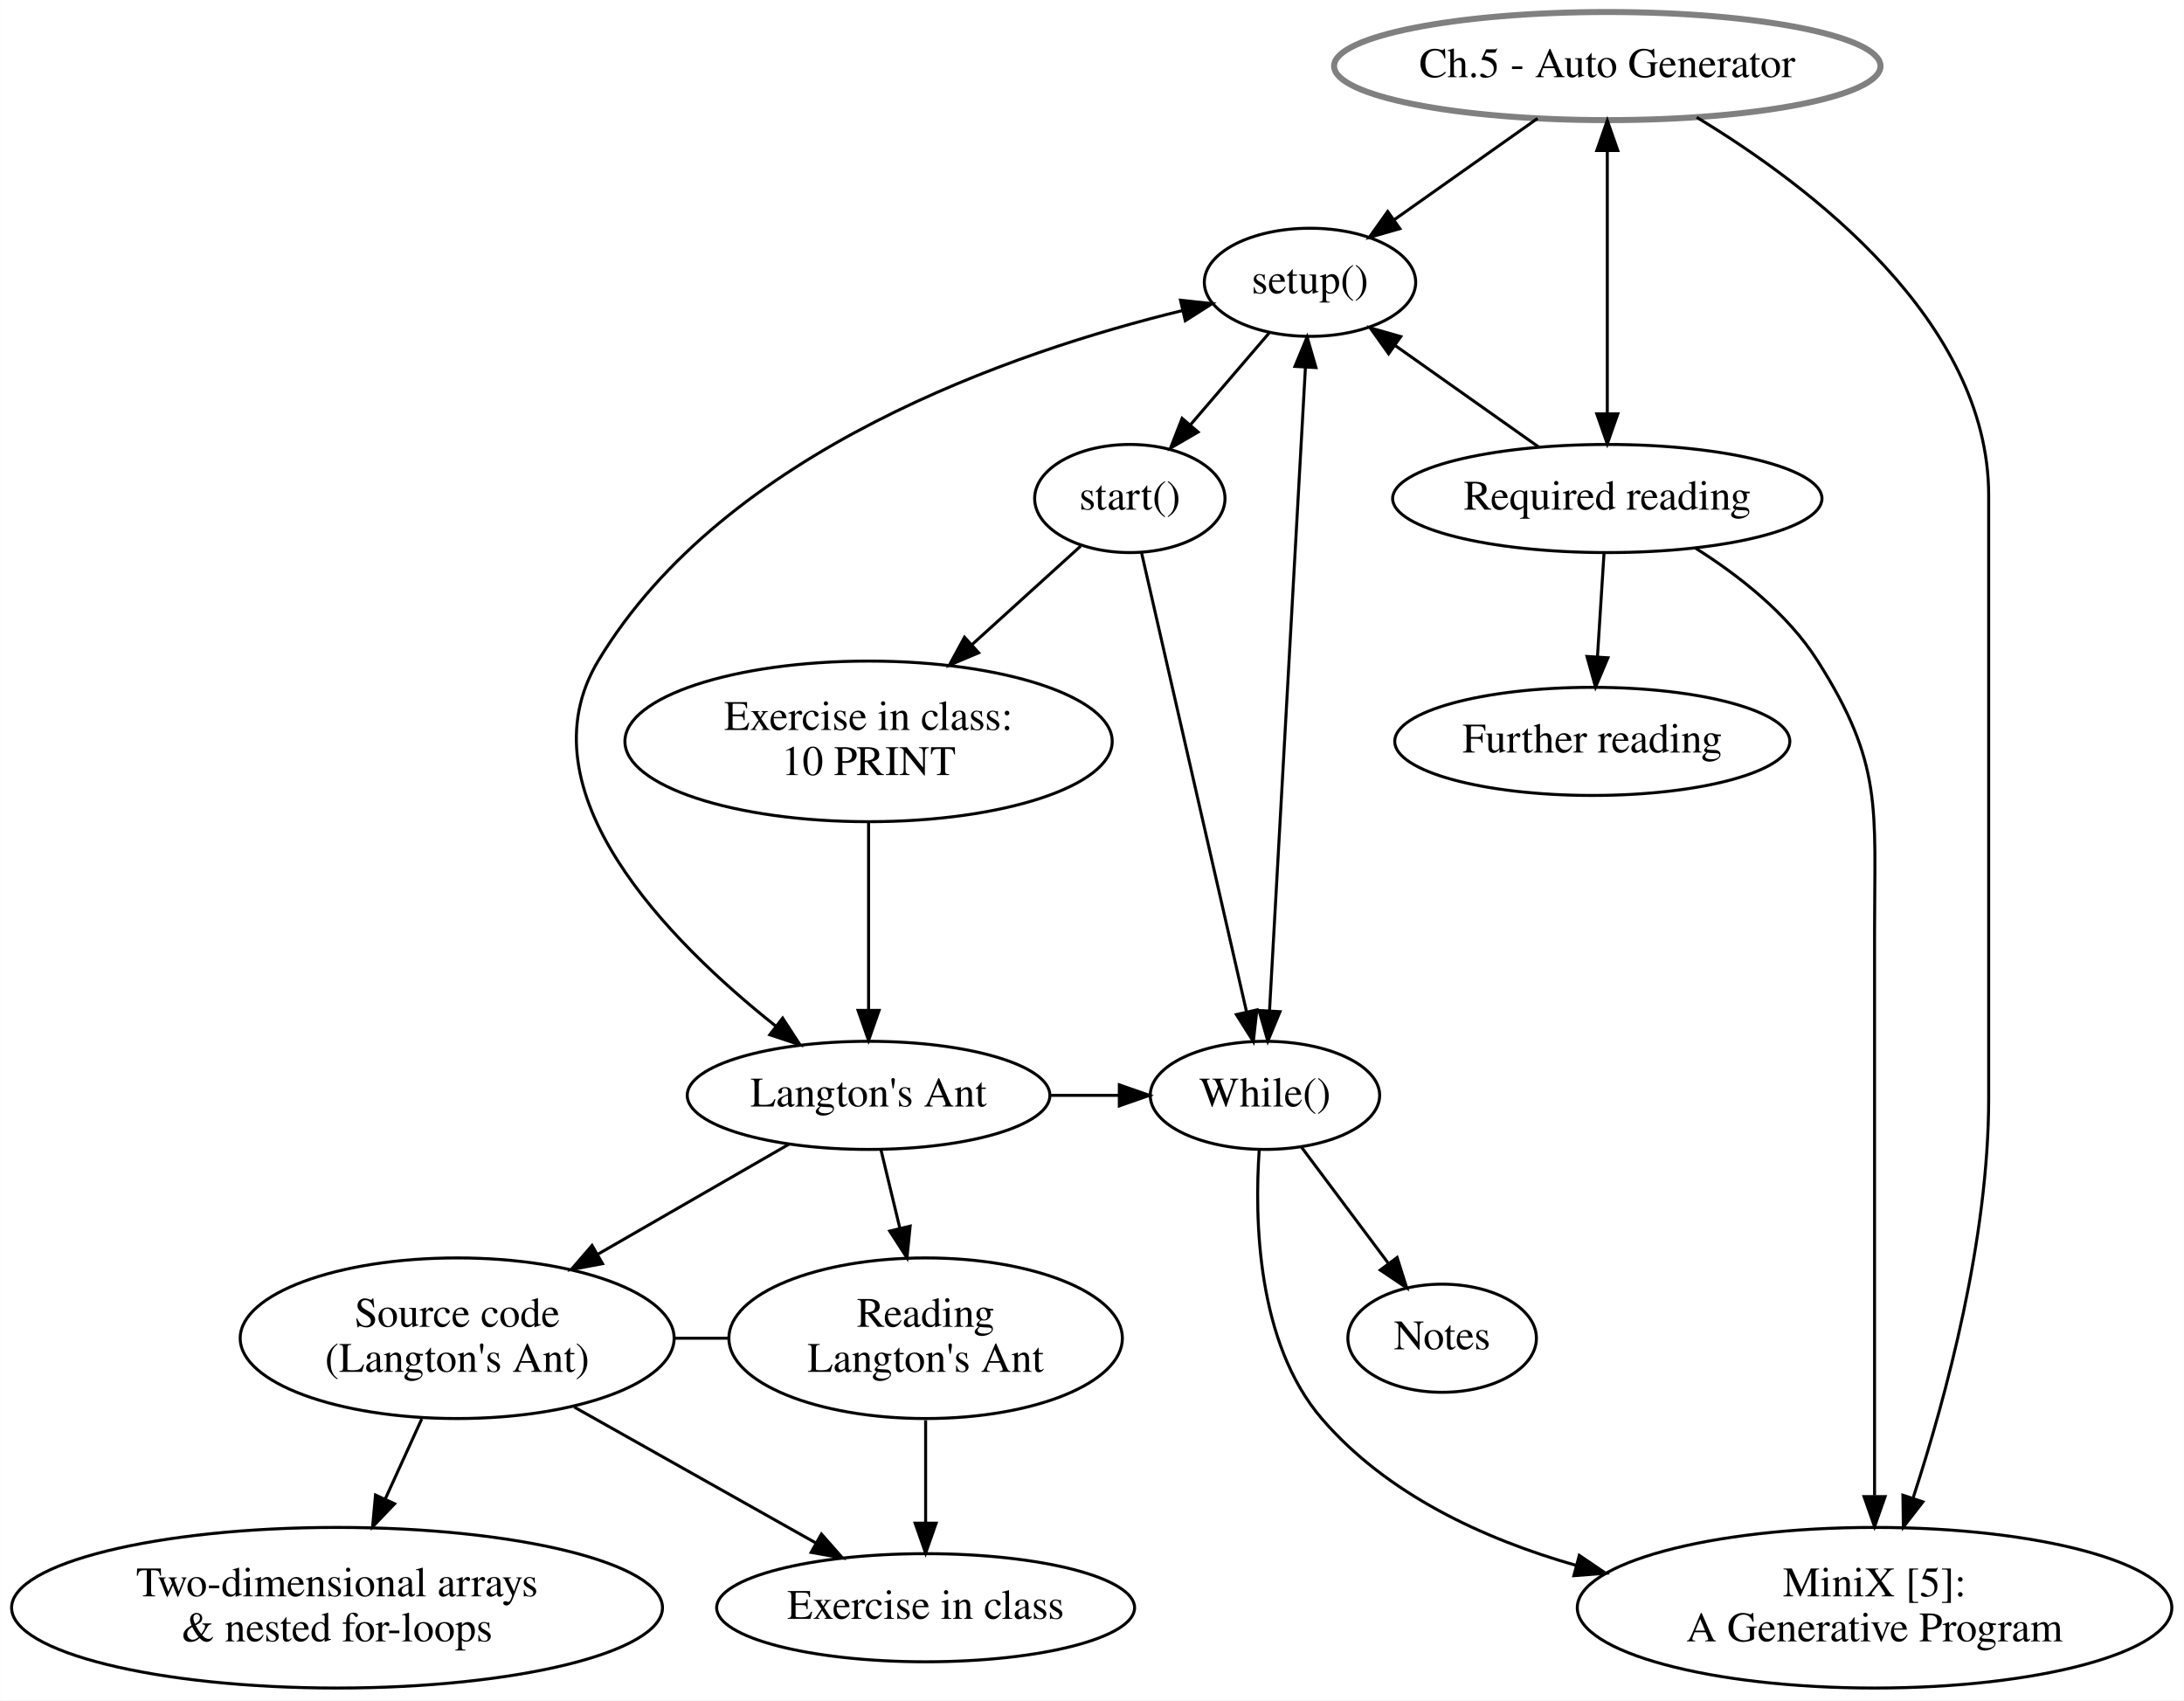
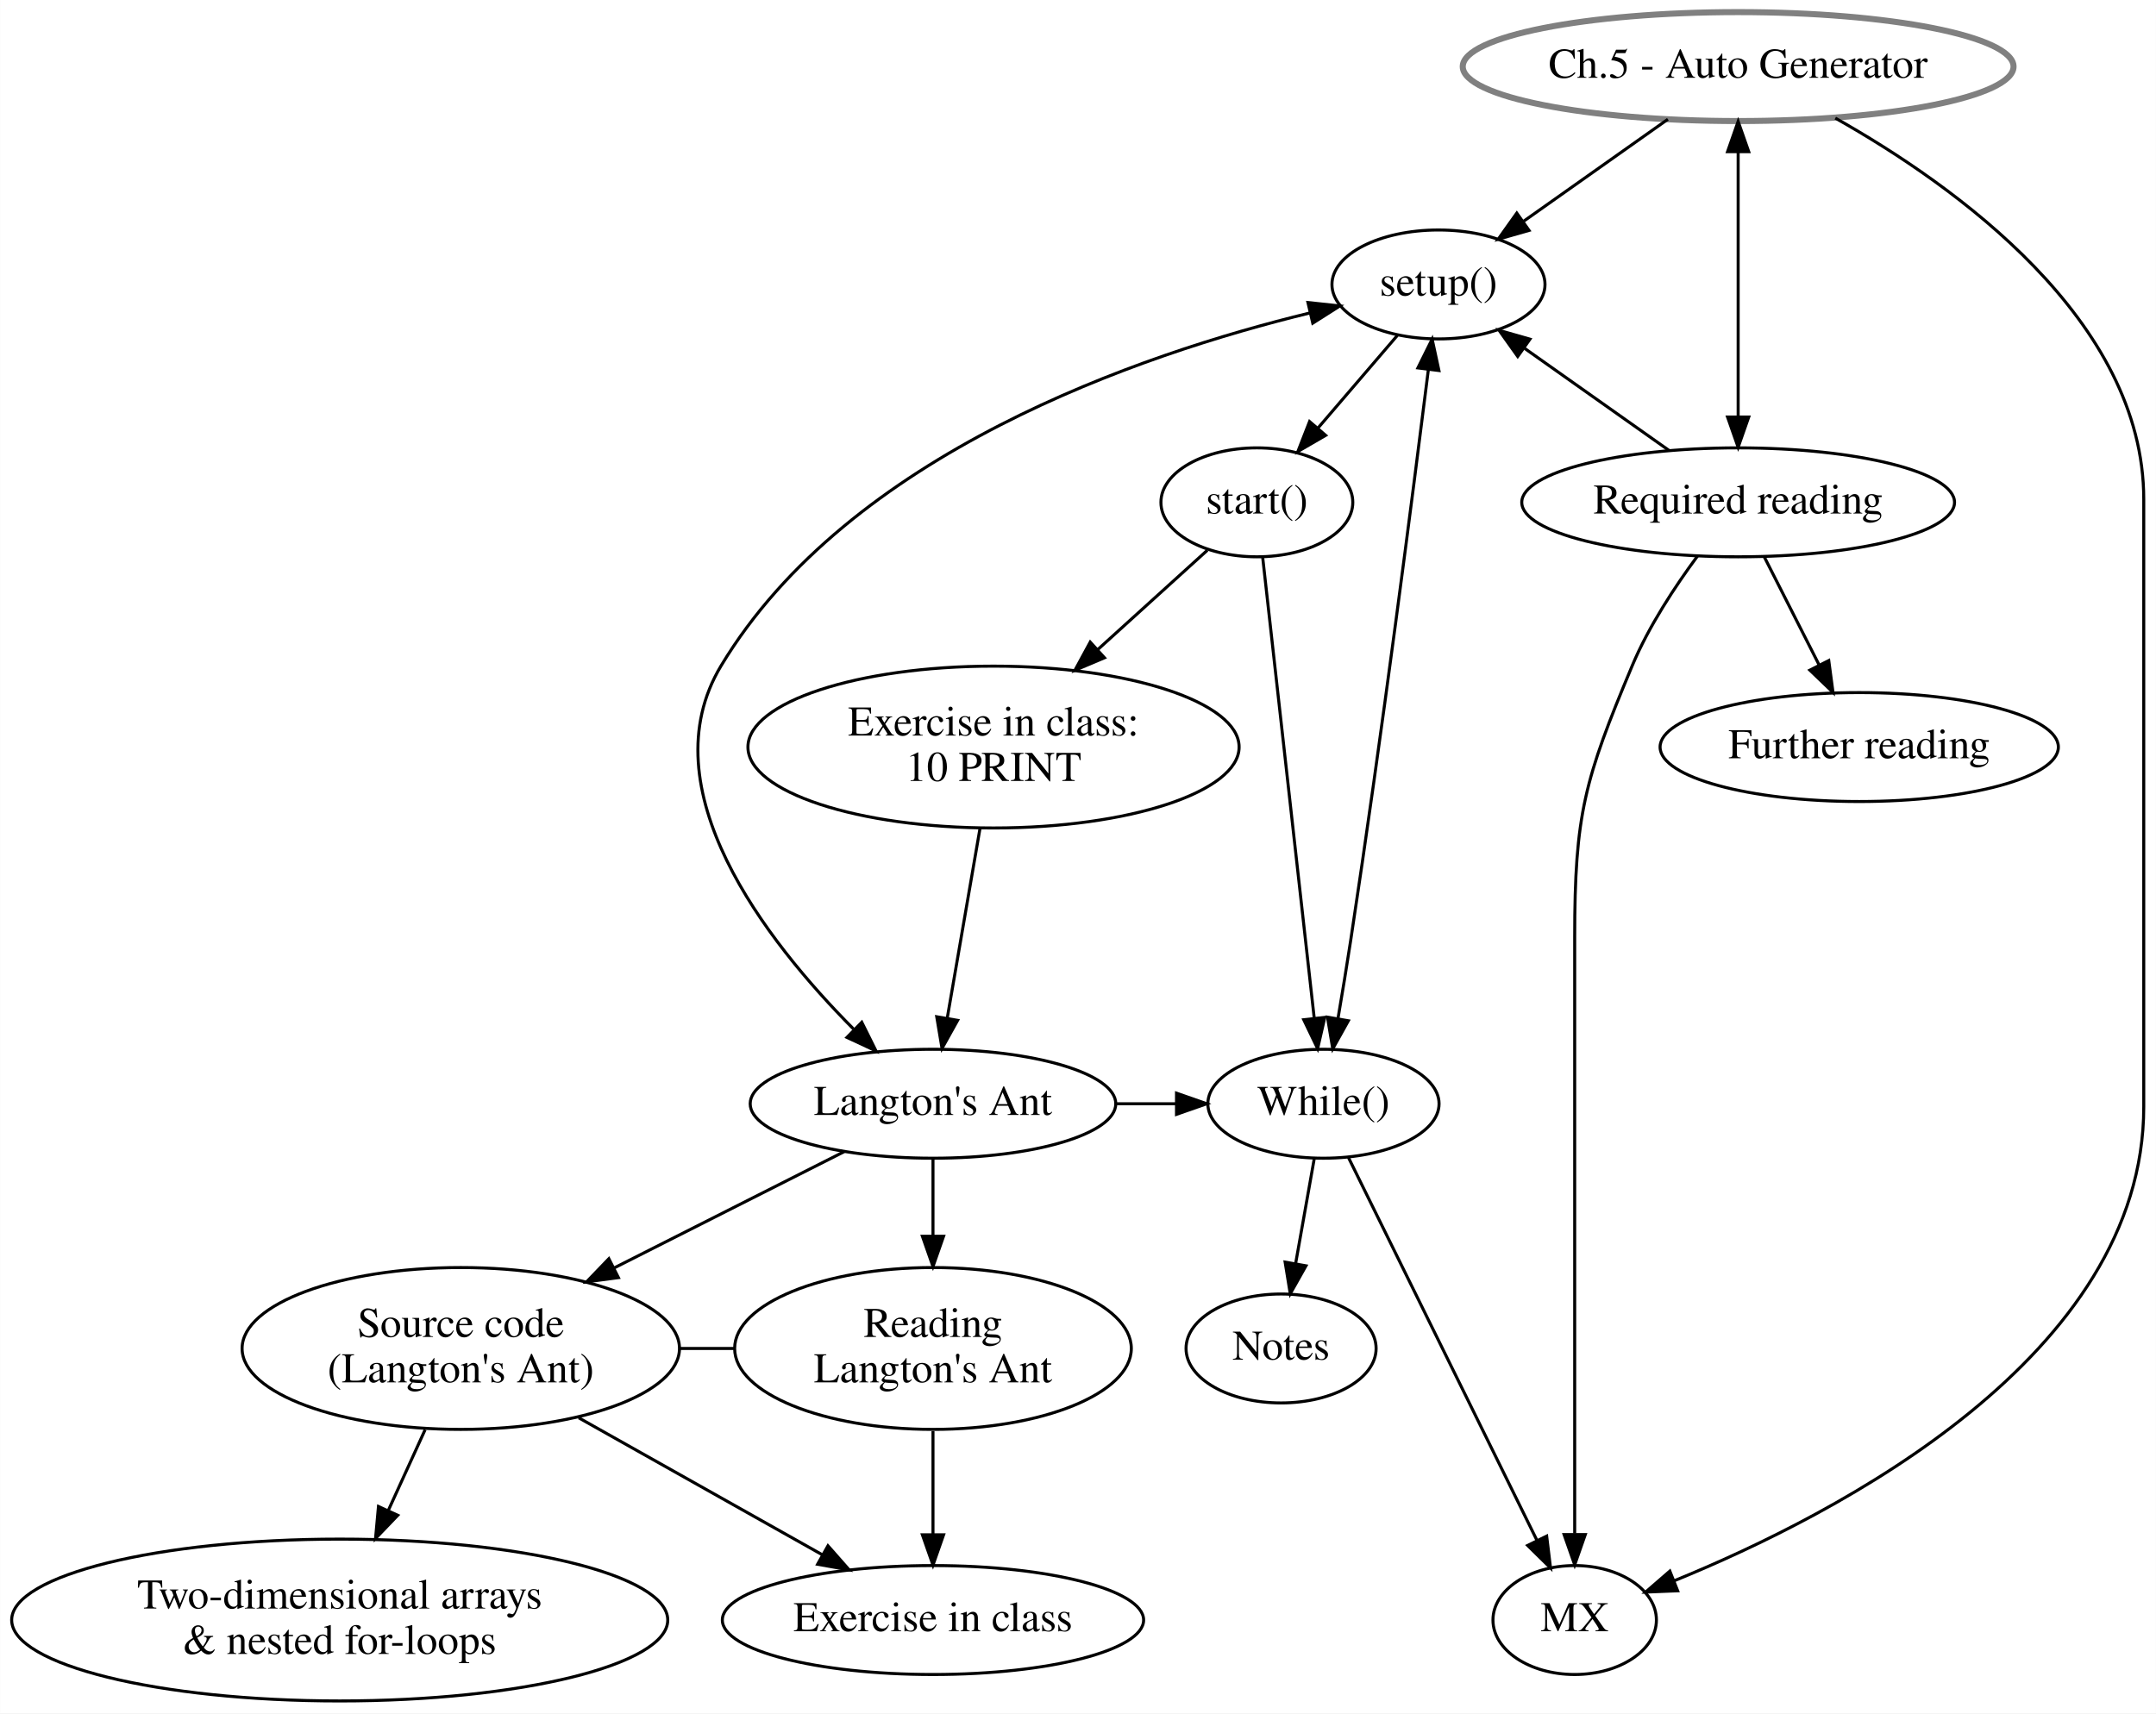
- <svg xmlns="http://www.w3.org/2000/svg" width="727pt" height="566pt" viewBox="0.00 0.00 727.18 566.22">
+ <svg xmlns="http://www.w3.org/2000/svg" width="712pt" height="566pt" viewBox="0.00 0.00 712.19 566.22">
  <g id="graph0" class="graph" transform="scale(1 1) rotate(0) translate(4 562.22)">
-     <polygon fill="white" stroke="none" points="-4,4 -4,-562.22 723.182,-562.22 723.182,4 -4,4" />
+     <polygon fill="white" stroke="none" points="-4,4 -4,-562.22 708.187,-562.22 708.187,4 -4,4" />
    <g id="node1" class="node">
-       <ellipse fill="none" stroke="grey" stroke-width="2" cx="531.187" cy="-540.22" rx="90.984" ry="18" />
-       <text text-anchor="middle" x="531.187" y="-536.52" font-family="Times,serif" font-size="14.00">Ch.5 - Auto Generator</text>
+       <ellipse fill="none" stroke="grey" stroke-width="2" cx="570.187" cy="-540.22" rx="90.984" ry="18" />
+       <text text-anchor="middle" x="570.187" y="-536.52" font-family="Times,serif" font-size="14.00">Ch.5 - Auto Generator</text>
    </g>
    <g id="node2" class="node">
-       <ellipse fill="none" stroke="black" cx="432.187" cy="-468.22" rx="35.194" ry="18" />
-       <text text-anchor="middle" x="432.187" y="-464.52" font-family="Times,serif" font-size="14.00">setup()</text>
+       <ellipse fill="none" stroke="black" cx="471.187" cy="-468.22" rx="35.194" ry="18" />
+       <text text-anchor="middle" x="471.187" y="-464.52" font-family="Times,serif" font-size="14.00">setup()</text>
    </g>
    <g id="edge1" class="edge">
-       <path fill="none" stroke="black" d="M507.976,-522.808C493.739,-512.742 475.415,-499.785 460.351,-489.134" />
-       <polygon fill="black" stroke="black" points="462.1,-486.084 451.914,-483.168 458.058,-491.8 462.1,-486.084" />
+       <path fill="none" stroke="black" d="M546.976,-522.808C532.739,-512.742 514.415,-499.785 499.351,-489.134" />
+       <polygon fill="black" stroke="black" points="501.1,-486.084 490.914,-483.168 497.058,-491.8 501.1,-486.084" />
    </g>
    <g id="node11" class="node">
-       <ellipse fill="none" stroke="black" cx="620.187" cy="-26.87" rx="98.99" ry="26.741" />
-       <text text-anchor="middle" x="620.187" y="-30.67" font-family="Times,serif" font-size="14.00">MiniX [5]: </text>
-       <text text-anchor="middle" x="620.187" y="-15.67" font-family="Times,serif" font-size="14.00">A Generative Program</text>
+       <ellipse fill="none" stroke="black" cx="570.187" cy="-396.22" rx="71.487" ry="18" />
+       <text text-anchor="middle" x="570.187" y="-392.52" font-family="Times,serif" font-size="14.00">Required reading</text>
+     </g>
+     <g id="edge7" class="edge">
+       <path fill="none" stroke="black" d="M570.187,-511.899C570.187,-486.819 570.187,-449.847 570.187,-424.713" />
+       <polygon fill="black" stroke="black" points="566.687,-512.092 570.187,-522.092 573.687,-512.092 566.687,-512.092" />
+       <polygon fill="black" stroke="black" points="573.687,-424.41 570.187,-414.41 566.687,-424.41 573.687,-424.41" />
+     </g>
+     <g id="node14" class="node">
+       <ellipse fill="none" stroke="black" cx="516.187" cy="-26.87" rx="27" ry="18" />
+       <text text-anchor="middle" x="516.187" y="-23.17" font-family="Times,serif" font-size="14.00">MX</text>
    </g>
    <g id="edge6" class="edge">
-       <path fill="none" stroke="black" d="M560.963,-523.146C598.501,-500.462 658.187,-455.266 658.187,-397.22 658.187,-397.22 658.187,-397.22 658.187,-196.48 658.187,-149.707 644.099,-97.382 633.079,-63.607" />
-       <polygon fill="black" stroke="black" points="636.271,-62.118 629.776,-53.747 629.634,-64.341 636.271,-62.118" />
-     </g>
-     <g id="node12" class="node">
-       <ellipse fill="none" stroke="black" cx="531.187" cy="-396.22" rx="71.487" ry="18" />
-       <text text-anchor="middle" x="531.187" y="-392.52" font-family="Times,serif" font-size="14.00">Required reading</text>
-     </g>
-     <g id="edge7" class="edge">
-       <path fill="none" stroke="black" d="M531.187,-511.899C531.187,-486.819 531.187,-449.847 531.187,-424.713" />
-       <polygon fill="black" stroke="black" points="527.687,-512.092 531.187,-522.092 534.687,-512.092 527.687,-512.092" />
-       <polygon fill="black" stroke="black" points="534.687,-424.41 531.187,-414.41 527.687,-424.41 534.687,-424.41" />
+       <path fill="none" stroke="black" d="M602.284,-523.193C641.926,-500.86 704.187,-456.37 704.187,-397.22 704.187,-397.22 704.187,-397.22 704.187,-196.48 704.187,-114.139 603.002,-61.865 549.097,-39.859" />
+       <polygon fill="black" stroke="black" points="550.204,-36.533 539.618,-36.102 547.624,-43.041 550.204,-36.533" />
    </g>
    <g id="node3" class="node">
-       <ellipse fill="none" stroke="black" cx="372.187" cy="-396.22" rx="31.695" ry="18" />
-       <text text-anchor="middle" x="372.187" y="-392.52" font-family="Times,serif" font-size="14.00">start()</text>
+       <ellipse fill="none" stroke="black" cx="411.187" cy="-396.22" rx="31.695" ry="18" />
+       <text text-anchor="middle" x="411.187" y="-392.52" font-family="Times,serif" font-size="14.00">start()</text>
    </g>
    <g id="edge2" class="edge">
-       <path fill="none" stroke="black" d="M418.572,-451.336C410.824,-442.297 400.973,-430.803 392.343,-420.736" />
-       <polygon fill="black" stroke="black" points="394.914,-418.356 385.748,-413.042 389.599,-422.912 394.914,-418.356" />
+       <path fill="none" stroke="black" d="M457.572,-451.336C449.824,-442.297 439.973,-430.803 431.343,-420.736" />
+       <polygon fill="black" stroke="black" points="433.914,-418.356 424.748,-413.042 428.599,-422.912 433.914,-418.356" />
    </g>
    <g id="node10" class="node">
-       <ellipse fill="none" stroke="black" cx="417.187" cy="-197.48" rx="38.194" ry="18" />
-       <text text-anchor="middle" x="417.187" y="-193.78" font-family="Times,serif" font-size="14.00">While()</text>
+       <ellipse fill="none" stroke="black" cx="433.187" cy="-197.48" rx="38.194" ry="18" />
+       <text text-anchor="middle" x="433.187" y="-193.78" font-family="Times,serif" font-size="14.00">While()</text>
    </g>
    <g id="edge8" class="edge">
-       <path fill="none" stroke="black" d="M430.662,-439.9C427.782,-388.288 421.572,-277.028 418.7,-225.583" />
-       <polygon fill="black" stroke="black" points="427.174,-440.211 431.226,-450.001 434.163,-439.821 427.174,-440.211" />
-       <polygon fill="black" stroke="black" points="422.192,-225.346 418.14,-215.557 415.203,-225.736 422.192,-225.346" />
+       <path fill="none" stroke="black" d="M467.852,-440.135C462.744,-399.215 452.488,-319.217 442.187,-251.48 440.905,-243.046 439.391,-233.878 437.974,-225.575" />
+       <polygon fill="black" stroke="black" points="464.388,-440.64 469.094,-450.132 471.334,-439.776 464.388,-440.64" />
+       <polygon fill="black" stroke="black" points="441.409,-224.899 436.256,-215.642 434.511,-226.092 441.409,-224.899" />
    </g>
    <g id="node4" class="node">
-       <ellipse fill="none" stroke="black" cx="285.187" cy="-315.35" rx="81.135" ry="26.741" />
-       <text text-anchor="middle" x="285.187" y="-319.15" font-family="Times,serif" font-size="14.00">Exercise in class: </text>
-       <text text-anchor="middle" x="285.187" y="-304.15" font-family="Times,serif" font-size="14.00">10 PRINT</text>
+       <ellipse fill="none" stroke="black" cx="324.187" cy="-315.35" rx="81.135" ry="26.741" />
+       <text text-anchor="middle" x="324.187" y="-319.15" font-family="Times,serif" font-size="14.00">Exercise in class: </text>
+       <text text-anchor="middle" x="324.187" y="-304.15" font-family="Times,serif" font-size="14.00">10 PRINT</text>
    </g>
    <g id="edge3" class="edge">
-       <path fill="none" stroke="black" d="M355.823,-380.385C345.633,-371.147 332.134,-358.91 319.669,-347.61" />
-       <polygon fill="black" stroke="black" points="321.839,-344.853 312.08,-340.73 317.138,-350.039 321.839,-344.853" />
+       <path fill="none" stroke="black" d="M394.823,-380.385C384.633,-371.147 371.134,-358.91 358.669,-347.61" />
+       <polygon fill="black" stroke="black" points="360.839,-344.853 351.08,-340.73 356.138,-350.039 360.839,-344.853" />
    </g>
    <g id="edge17" class="edge">
-       <path fill="none" stroke="black" d="M376.102,-378.105C383.951,-343.791 401.661,-266.36 411.06,-225.268" />
-       <polygon fill="black" stroke="black" points="414.496,-225.944 413.314,-215.416 407.672,-224.384 414.496,-225.944" />
+       <path fill="none" stroke="black" d="M413.101,-378.105C416.921,-343.949 425.517,-267.075 430.128,-225.841" />
+       <polygon fill="black" stroke="black" points="433.629,-226.023 431.262,-215.696 426.673,-225.245 433.629,-226.023" />
    </g>
    <g id="node5" class="node">
-       <ellipse fill="none" stroke="black" cx="285.187" cy="-197.48" rx="60.389" ry="18" />
-       <text text-anchor="middle" x="285.187" y="-193.78" font-family="Times,serif" font-size="14.00">Langton's Ant</text>
+       <ellipse fill="none" stroke="black" cx="304.187" cy="-197.48" rx="60.389" ry="18" />
+       <text text-anchor="middle" x="304.187" y="-193.78" font-family="Times,serif" font-size="14.00">Langton's Ant</text>
    </g>
    <g id="edge4" class="edge">
-       <path fill="none" stroke="black" d="M285.187,-288.347C285.187,-269.742 285.187,-244.749 285.187,-225.844" />
-       <polygon fill="black" stroke="black" points="288.687,-225.778 285.187,-215.778 281.687,-225.778 288.687,-225.778" />
+       <path fill="none" stroke="black" d="M319.699,-288.347C316.488,-269.742 312.174,-244.749 308.91,-225.844" />
+       <polygon fill="black" stroke="black" points="312.323,-225.037 307.173,-215.778 305.425,-226.228 312.323,-225.037" />
    </g>
    <g id="edge5" class="edge">
-       <path fill="none" stroke="black" d="M254.16,-220.643C218.785,-248.749 169.036,-298.786 195.187,-342.22 237.428,-412.377 333.648,-445.156 389.632,-458.787" />
-       <polygon fill="black" stroke="black" points="256.57,-223.204 262.344,-214.321 252.29,-217.664 256.57,-223.204" />
-       <polygon fill="black" stroke="black" points="389.061,-462.248 399.595,-461.115 390.654,-455.432 389.061,-462.248" />
+       <path fill="none" stroke="black" d="M277.933,-222.18C249.044,-251.236 209.742,-301.619 234.187,-342.22 276.428,-412.377 372.648,-445.156 428.632,-458.787" />
+       <polygon fill="black" stroke="black" points="280.658,-224.411 285.375,-214.924 275.772,-219.399 280.658,-224.411" />
+       <polygon fill="black" stroke="black" points="428.061,-462.248 438.595,-461.115 429.654,-455.432 428.061,-462.248" />
    </g>
    <g id="node6" class="node">
      <ellipse fill="none" stroke="black" cx="148.187" cy="-116.61" rx="72.25" ry="26.741" />
      <text text-anchor="middle" x="148.187" y="-120.41" font-family="Times,serif" font-size="14.00">Source code</text>
      <text text-anchor="middle" x="148.187" y="-105.41" font-family="Times,serif" font-size="14.00">(Langton's Ant)</text>
    </g>
    <g id="edge12" class="edge">
-       <path fill="none" stroke="black" d="M258.772,-181.273C240.743,-170.894 216.363,-156.858 195.082,-144.607" />
-       <polygon fill="black" stroke="black" points="196.592,-141.438 186.179,-139.482 193.099,-147.504 196.592,-141.438" />
+       <path fill="none" stroke="black" d="M274.845,-181.645C253.464,-170.836 223.961,-155.92 198.809,-143.203" />
+       <polygon fill="black" stroke="black" points="200.265,-140.018 189.762,-138.629 197.107,-146.265 200.265,-140.018" />
    </g>
    <g id="node7" class="node">
      <ellipse fill="none" stroke="black" cx="304.187" cy="-116.61" rx="65.523" ry="26.741" />
      <text text-anchor="middle" x="304.187" y="-120.41" font-family="Times,serif" font-size="14.00">Reading </text>
      <text text-anchor="middle" x="304.187" y="-105.41" font-family="Times,serif" font-size="14.00">Langton's Ant</text>
    </g>
    <g id="edge13" class="edge">
-       <path fill="none" stroke="black" d="M289.31,-179.367C291.15,-171.73 293.391,-162.428 295.569,-153.385" />
-       <polygon fill="black" stroke="black" points="299.038,-153.929 297.978,-143.387 292.233,-152.29 299.038,-153.929" />
+       <path fill="none" stroke="black" d="M304.187,-179.367C304.187,-171.877 304.187,-162.786 304.187,-153.908" />
+       <polygon fill="black" stroke="black" points="307.687,-153.693 304.187,-143.693 300.687,-153.693 307.687,-153.693" />
    </g>
    <g id="edge20" class="edge">
-       <path fill="none" stroke="black" d="M345.773,-197.48C353.403,-197.48 361.032,-197.48 368.661,-197.48" />
-       <polygon fill="black" stroke="black" points="368.691,-200.98 378.691,-197.48 368.691,-193.98 368.691,-200.98" />
+       <path fill="none" stroke="black" d="M364.656,-197.48C371.215,-197.48 377.773,-197.48 384.332,-197.48" />
+       <polygon fill="black" stroke="black" points="384.639,-200.98 394.639,-197.48 384.638,-193.98 384.639,-200.98" />
    </g>
    <g id="edge9" class="edge">
      <path fill="none" stroke="black" d="M220.398,-116.61C226.399,-116.61 232.399,-116.61 238.4,-116.61" />
    </g>
    <g id="node8" class="node">
      <ellipse fill="none" stroke="black" cx="108.187" cy="-26.87" rx="108.375" ry="26.741" />
      <text text-anchor="middle" x="108.187" y="-30.67" font-family="Times,serif" font-size="14.00">Two-dimensional arrays </text>
      <text text-anchor="middle" x="108.187" y="-15.67" font-family="Times,serif" font-size="14.00">&amp; nested for-loops</text>
    </g>
    <g id="edge16" class="edge">
      <path fill="none" stroke="black" d="M136.402,-89.76C132.611,-81.445 128.344,-72.084 124.297,-63.208" />
      <polygon fill="black" stroke="black" points="127.359,-61.486 120.026,-53.839 120.99,-64.39 127.359,-61.486" />
    </g>
    <g id="node9" class="node">
      <ellipse fill="none" stroke="black" cx="304.187" cy="-26.87" rx="69.588" ry="18" />
      <text text-anchor="middle" x="304.187" y="-23.17" font-family="Times,serif" font-size="14.00">Exercise in class</text>
    </g>
    <g id="edge14" class="edge">
      <path fill="none" stroke="black" d="M187.15,-93.696C211.797,-79.834 243.451,-62.03 267.624,-48.435" />
      <polygon fill="black" stroke="black" points="269.491,-51.4 276.491,-43.447 266.06,-45.299 269.491,-51.4" />
    </g>
    <g id="edge15" class="edge">
      <path fill="none" stroke="black" d="M304.187,-89.285C304.187,-78.534 304.187,-66.099 304.187,-55.242" />
      <polygon fill="black" stroke="black" points="307.687,-55.031 304.187,-45.031 300.687,-55.031 307.687,-55.031" />
    </g>
-     <g id="edge19" class="edge">
-       <path fill="none" stroke="black" d="M415.285,-179.469C413.681,-156.343 414.438,-114.978 436.187,-89.74 457.721,-64.753 489.684,-49.828 520.955,-40.925" />
-       <polygon fill="black" stroke="black" points="521.862,-44.305 530.625,-38.35 520.061,-37.541 521.862,-44.305" />
-     </g>
-     <g id="node14" class="node">
-       <ellipse fill="none" stroke="black" cx="476.187" cy="-116.61" rx="31.396" ry="18" />
-       <text text-anchor="middle" x="476.187" y="-112.91" font-family="Times,serif" font-size="14.00">Notes</text>
+     <g id="node13" class="node">
+       <ellipse fill="none" stroke="black" cx="419.187" cy="-116.61" rx="31.396" ry="18" />
+       <text text-anchor="middle" x="419.187" y="-112.91" font-family="Times,serif" font-size="14.00">Notes</text>
    </g>
    <g id="edge18" class="edge">
-       <path fill="none" stroke="black" d="M429.412,-180.138C437.749,-168.994 448.928,-154.05 458.267,-141.566" />
-       <polygon fill="black" stroke="black" points="461.193,-143.497 464.381,-133.393 455.588,-139.304 461.193,-143.497" />
+       <path fill="none" stroke="black" d="M430.15,-179.367C428.352,-169.238 426.034,-156.18 423.993,-144.682" />
+       <polygon fill="black" stroke="black" points="427.413,-143.925 422.219,-134.69 420.521,-145.148 427.413,-143.925" />
+     </g>
+     <g id="edge19" class="edge">
+       <path fill="none" stroke="black" d="M441.449,-179.697C456.066,-150.003 486.56,-88.056 503.736,-53.164" />
+       <polygon fill="black" stroke="black" points="506.927,-54.607 508.203,-44.09 500.646,-51.516 506.927,-54.607" />
    </g>
    <g id="edge11" class="edge">
-       <path fill="none" stroke="black" d="M508.413,-413.324C494.229,-423.353 475.863,-436.338 460.714,-447.05" />
-       <polygon fill="black" stroke="black" points="458.366,-444.424 452.221,-453.055 462.407,-450.139 458.366,-444.424" />
+       <path fill="none" stroke="black" d="M547.413,-413.324C533.229,-423.353 514.863,-436.338 499.714,-447.05" />
+       <polygon fill="black" stroke="black" points="497.366,-444.424 491.221,-453.055 501.407,-450.139 497.366,-444.424" />
+     </g>
+     <g id="node12" class="node">
+       <ellipse fill="none" stroke="black" cx="610.187" cy="-315.35" rx="65.789" ry="18" />
+       <text text-anchor="middle" x="610.187" y="-311.65" font-family="Times,serif" font-size="14.00">Further reading</text>
+     </g>
+     <g id="edge21" class="edge">
+       <path fill="none" stroke="black" d="M578.867,-378.107C584.161,-367.668 591.033,-354.118 596.991,-342.371" />
+       <polygon fill="black" stroke="black" points="600.123,-343.932 601.525,-333.431 593.88,-340.766 600.123,-343.932" />
    </g>
    <g id="edge10" class="edge">
-       <path fill="none" stroke="black" d="M560.453,-379.763C574.854,-370.693 591.22,-357.92 601.187,-342.22 623.039,-307.803 620.187,-293.249 620.187,-252.48 620.187,-252.48 620.187,-252.48 620.187,-196.48 620.187,-150.916 620.187,-98.426 620.187,-64.277" />
-       <polygon fill="black" stroke="black" points="623.687,-63.866 620.187,-53.866 616.687,-63.866 623.687,-63.866" />
-     </g>
-     <g id="node13" class="node">
-       <ellipse fill="none" stroke="black" cx="526.187" cy="-315.35" rx="65.789" ry="18" />
-       <text text-anchor="middle" x="526.187" y="-311.65" font-family="Times,serif" font-size="14.00">Further reading</text>
-     </g>
-     <g id="edge21" class="edge">
-       <path fill="none" stroke="black" d="M530.102,-378.107C529.46,-367.978 528.633,-354.92 527.904,-343.422" />
-       <polygon fill="black" stroke="black" points="531.396,-343.189 527.27,-333.431 524.41,-343.632 531.396,-343.189" />
+       <path fill="none" stroke="black" d="M556.772,-378.486C549.383,-368.491 540.633,-355.241 535.187,-342.22 519.456,-304.609 516.187,-293.249 516.187,-252.48 516.187,-252.48 516.187,-252.48 516.187,-196.48 516.187,-146.774 516.187,-88.825 516.187,-55.438" />
+       <polygon fill="black" stroke="black" points="519.687,-55.104 516.187,-45.104 512.687,-55.104 519.687,-55.104" />
    </g>
  </g>
</svg>
